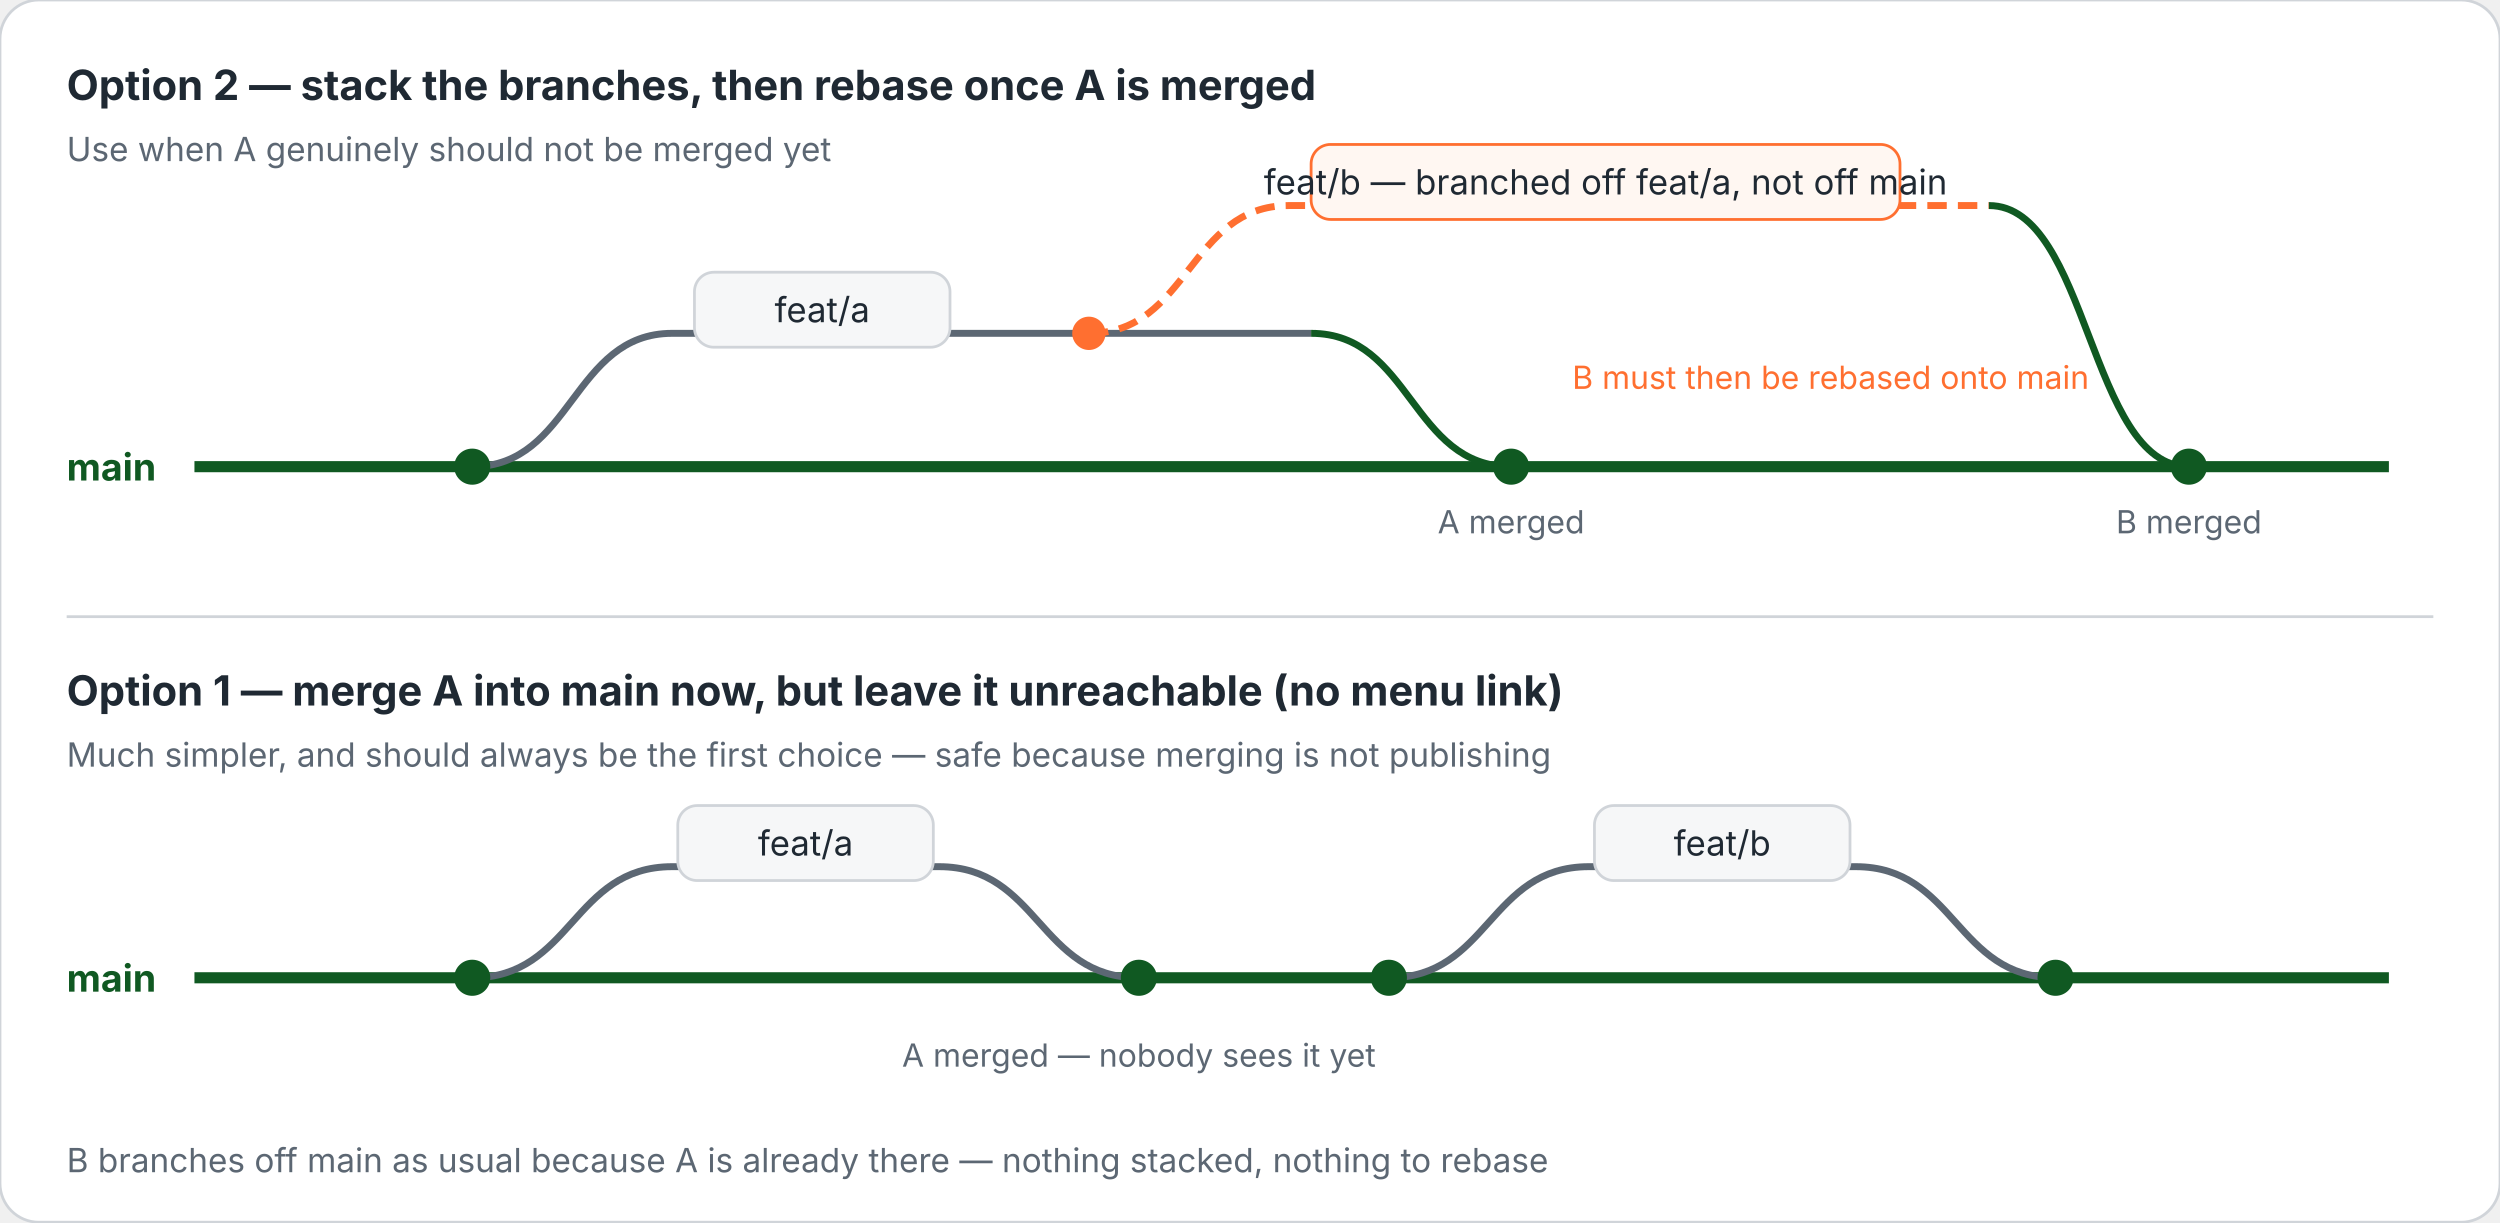
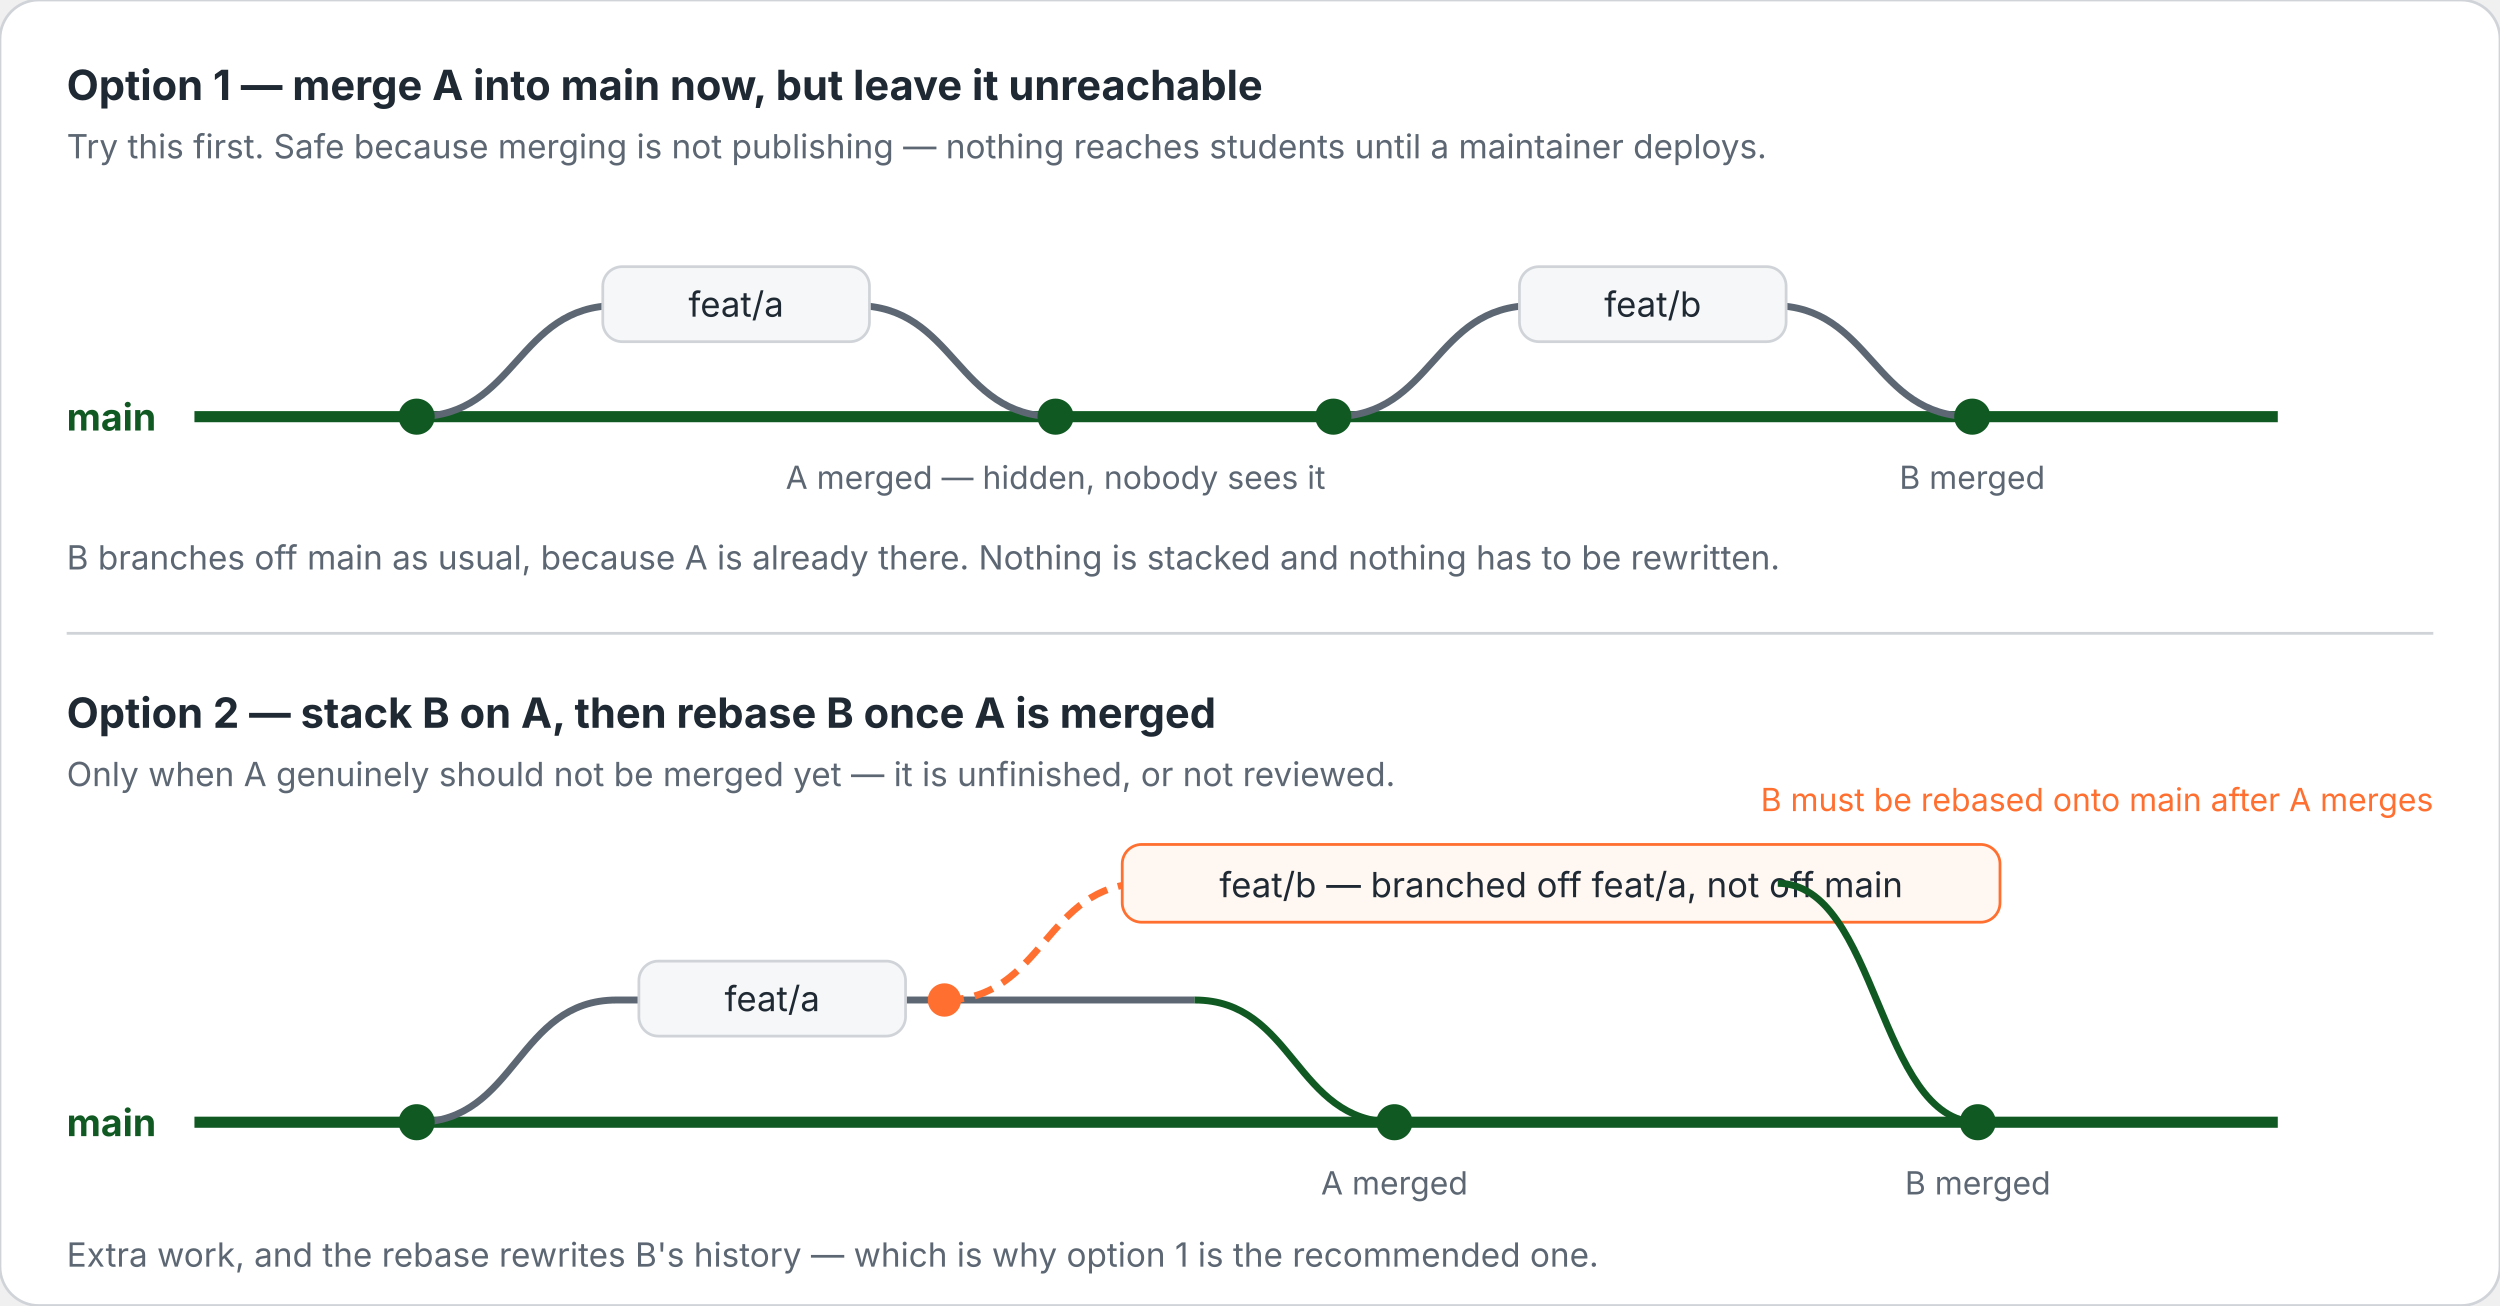
- <svg xmlns="http://www.w3.org/2000/svg" viewBox="0 0 900 440" width="900" height="440" font-family="system-ui, -apple-system, 'Noto Sans Thai', 'Segoe UI', sans-serif">
-   <rect x="0" y="0" width="900" height="440" rx="14" fill="#ffffff" stroke="#d0d4d9" />
-   <text x="24" y="36" font-size="15" font-weight="700" fill="#1f2933">Option 2 — stack the branches, then rebase once A is merged</text>
-   <text x="24" y="58" font-size="12" fill="#5c6773">Use when A genuinely should not be merged yet</text>
-   <line x1="70" y1="168" x2="860" y2="168" stroke="#105922" stroke-width="4" />
-   <text x="24" y="173" font-size="13.5" font-weight="700" fill="#105922">main</text>
-   <path d="M170,168 C206,168 206,120 242,120 L472,120" fill="none" stroke="#5c6773" stroke-width="2.5" />
-   <circle cx="170" cy="168" r="6.5" fill="#105922" />
-   <rect x="250" y="98" width="92" height="27" rx="7" fill="#f6f7f8" stroke="#d0d4d9" />
-   <text x="296" y="116" text-anchor="middle" font-size="12.5" fill="#1f2933">feat/a</text>
-   <path d="M392,120 C428,120 428,74 464,74 L716,74" fill="none" stroke="#FF6F30" stroke-width="2.5" stroke-dasharray="7 4" />
-   <circle cx="392" cy="120" r="6" fill="#FF6F30" />
-   <rect x="472" y="52" width="212" height="27" rx="7" fill="#fff7f2" stroke="#FF6F30" />
-   <text x="578" y="70" text-anchor="middle" font-size="12.5" fill="#1f2933">feat/b — branched off feat/a, not off main</text>
-   <path d="M472,120 C508,120 508,168 544,168" fill="none" stroke="#105922" stroke-width="2.5" />
-   <circle cx="544" cy="168" r="6.5" fill="#105922" />
-   <text x="544" y="192" text-anchor="middle" font-size="11.5" fill="#5c6773">A merged</text>
-   <path d="M716,74 C752,74 752,168 788,168" fill="none" stroke="#105922" stroke-width="2.5" />
-   <circle cx="788" cy="168" r="6.5" fill="#105922" />
-   <text x="788" y="192" text-anchor="middle" font-size="11.5" fill="#5c6773">B merged</text>
-   <text x="566" y="140" font-size="11.5" fill="#FF6F30">B must then be rebased onto main</text>
-   <line x1="24" y1="222" x2="876" y2="222" stroke="#d0d4d9" stroke-width="1" />
-   <text x="24" y="254" font-size="15" font-weight="700" fill="#1f2933">Option 1 — merge A into main now, but leave it unreachable (no menu link)</text>
-   <text x="24" y="276" font-size="12" fill="#5c6773">Much simpler, and should always be the first choice — safe because merging is not publishing</text>
-   <line x1="70" y1="352" x2="860" y2="352" stroke="#105922" stroke-width="4" />
-   <text x="24" y="357" font-size="13.5" font-weight="700" fill="#105922">main</text>
-   <path d="M170,352 C206,352 206,312 242,312 L338,312 C374,312 374,352 410,352" fill="none" stroke="#5c6773" stroke-width="2.5" />
-   <circle cx="170" cy="352" r="6.5" fill="#105922" />
-   <circle cx="410" cy="352" r="6.5" fill="#105922" />
-   <rect x="244" y="290" width="92" height="27" rx="7" fill="#f6f7f8" stroke="#d0d4d9" />
-   <text x="290" y="308" text-anchor="middle" font-size="12.5" fill="#1f2933">feat/a</text>
-   <text x="410" y="384" text-anchor="middle" font-size="11.5" fill="#5c6773">A merged — nobody sees it yet</text>
-   <path d="M500,352 C536,352 536,312 572,312 L668,312 C704,312 704,352 740,352" fill="none" stroke="#5c6773" stroke-width="2.5" />
-   <circle cx="500" cy="352" r="6.5" fill="#105922" />
-   <circle cx="740" cy="352" r="6.5" fill="#105922" />
-   <rect x="574" y="290" width="92" height="27" rx="7" fill="#f6f7f8" stroke="#d0d4d9" />
-   <text x="620" y="308" text-anchor="middle" font-size="12.5" fill="#1f2933">feat/b</text>
-   <text x="24" y="422" font-size="12" fill="#5c6773">B branches off main as usual because A is already there — nothing stacked, nothing to rebase</text>
+ <svg xmlns="http://www.w3.org/2000/svg" viewBox="0 0 900 470" width="900" height="470" font-family="system-ui, -apple-system, 'Noto Sans Thai', 'Segoe UI', sans-serif">
+   <rect x="0" y="0" width="900" height="470" rx="14" fill="#ffffff" stroke="#d0d4d9" />
+   <text x="24" y="36" font-size="15" font-weight="700" fill="#1f2933">Option 1 — merge A into main now, but leave it unreachable</text>
+   <text x="24" y="57" font-size="12" fill="#5c6773">Try this first. Safe because merging is not publishing — nothing reaches students until a maintainer deploys.</text>
+   <line x1="70" y1="150" x2="820" y2="150" stroke="#105922" stroke-width="4" />
+   <text x="24" y="155" font-size="13.5" font-weight="700" fill="#105922">main</text>
+   <path d="M150,150 C186,150 186,110 222,110 L308,110 C344,110 344,150 380,150" fill="none" stroke="#5c6773" stroke-width="2.5" />
+   <circle cx="150" cy="150" r="6.5" fill="#105922" />
+   <circle cx="380" cy="150" r="6.5" fill="#105922" />
+   <rect x="217" y="96" width="96" height="27" rx="7" fill="#f6f7f8" stroke="#d0d4d9" />
+   <text x="265" y="114" text-anchor="middle" font-size="12.5" fill="#1f2933">feat/a</text>
+   <text x="380" y="176" text-anchor="middle" font-size="11.5" fill="#5c6773">A merged — hidden, nobody sees it</text>
+   <path d="M480,150 C516,150 516,110 552,110 L638,110 C674,110 674,150 710,150" fill="none" stroke="#5c6773" stroke-width="2.5" />
+   <circle cx="480" cy="150" r="6.5" fill="#105922" />
+   <circle cx="710" cy="150" r="6.5" fill="#105922" />
+   <rect x="547" y="96" width="96" height="27" rx="7" fill="#f6f7f8" stroke="#d0d4d9" />
+   <text x="595" y="114" text-anchor="middle" font-size="12.5" fill="#1f2933">feat/b</text>
+   <text x="710" y="176" text-anchor="middle" font-size="11.5" fill="#5c6773">B merged</text>
+   <text x="24" y="205" font-size="12" fill="#5c6773">B branches off main as usual, because A is already there. Nothing is stacked and nothing has to be rewritten.</text>
+   <line x1="24" y1="228" x2="876" y2="228" stroke="#d0d4d9" stroke-width="1" />
+   <text x="24" y="262" font-size="15" font-weight="700" fill="#1f2933">Option 2 — stack B on A, then rebase B once A is merged</text>
+   <text x="24" y="283" font-size="12" fill="#5c6773">Only when A genuinely should not be merged yet — it is unfinished, or not reviewed.</text>
+   <line x1="70" y1="404" x2="820" y2="404" stroke="#105922" stroke-width="4" />
+   <text x="24" y="409" font-size="13.5" font-weight="700" fill="#105922">main</text>
+   <path d="M150,404 C186,404 186,360 222,360 L430,360" fill="none" stroke="#5c6773" stroke-width="2.5" />
+   <circle cx="150" cy="404" r="6.5" fill="#105922" />
+   <rect x="230" y="346" width="96" height="27" rx="7" fill="#f6f7f8" stroke="#d0d4d9" />
+   <text x="278" y="364" text-anchor="middle" font-size="12.5" fill="#1f2933">feat/a</text>
+   <path d="M340,360 C376,360 376,318 412,318 L640,318" fill="none" stroke="#FF6F30" stroke-width="2.5" stroke-dasharray="7 4" />
+   <circle cx="340" cy="360" r="6" fill="#FF6F30" />
+   <rect x="404" y="304" width="316" height="28" rx="7" fill="#fff7f2" stroke="#FF6F30" />
+   <text x="562" y="323" text-anchor="middle" font-size="12.5" fill="#1f2933">feat/b — branched off feat/a, not off main</text>
+   <path d="M430,360 C466,360 466,404 502,404" fill="none" stroke="#105922" stroke-width="2.5" />
+   <circle cx="502" cy="404" r="6.5" fill="#105922" />
+   <text x="502" y="430" text-anchor="middle" font-size="11.5" fill="#5c6773">A merged</text>
+   <path d="M640,318 C676,318 676,404 712,404" fill="none" stroke="#105922" stroke-width="2.5" />
+   <circle cx="712" cy="404" r="6.5" fill="#105922" />
+   <text x="712" y="430" text-anchor="middle" font-size="11.5" fill="#5c6773">B merged</text>
+   <text x="876" y="292" text-anchor="end" font-size="11.5" fill="#FF6F30">B must be rebased onto main after A merges</text>
+   <text x="24" y="456" font-size="12" fill="#5c6773">Extra work, and the rebase rewrites B's history — which is why option 1 is the recommended one.</text>
</svg>
